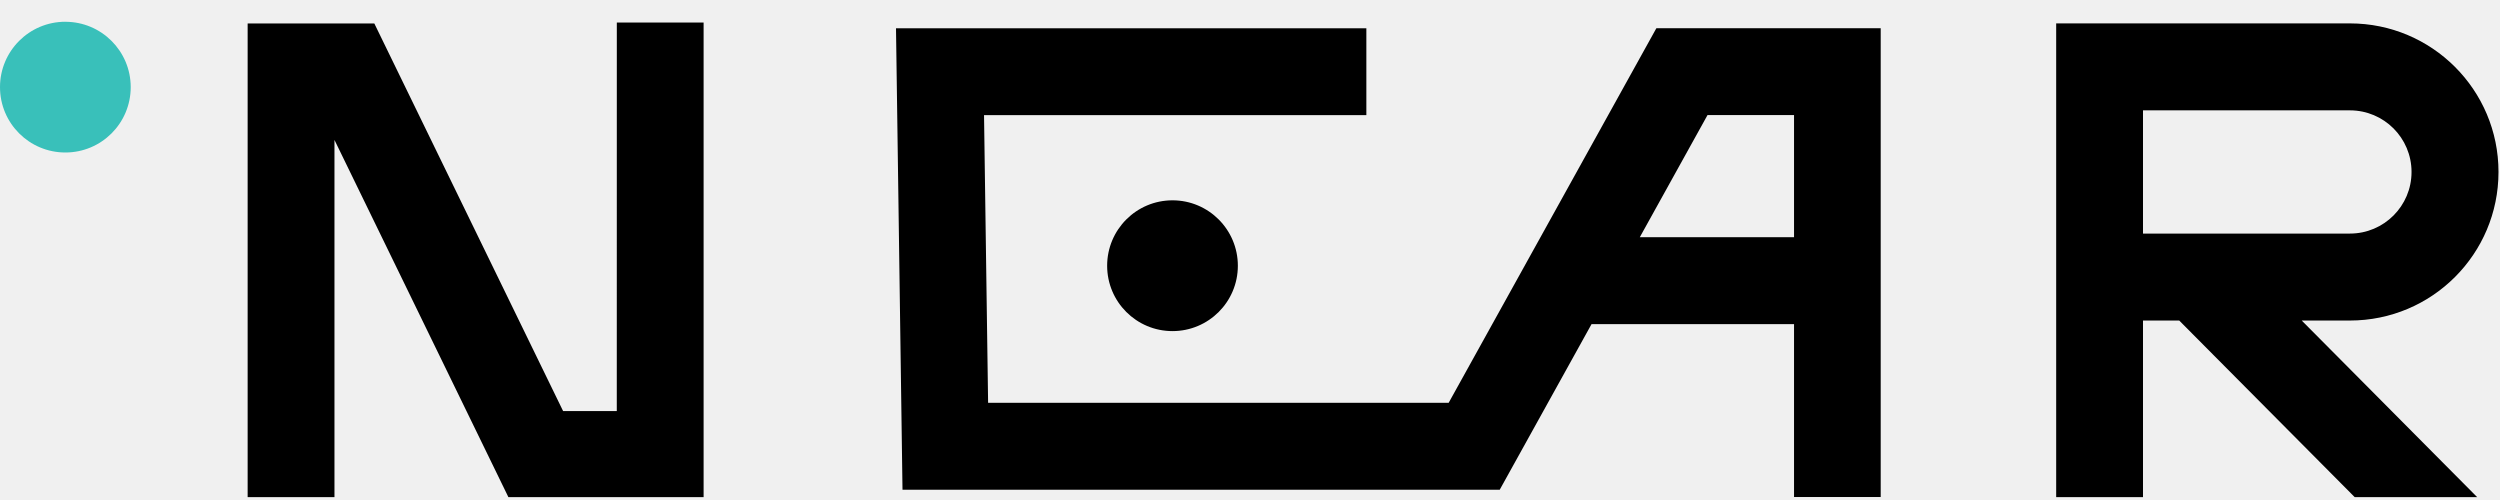
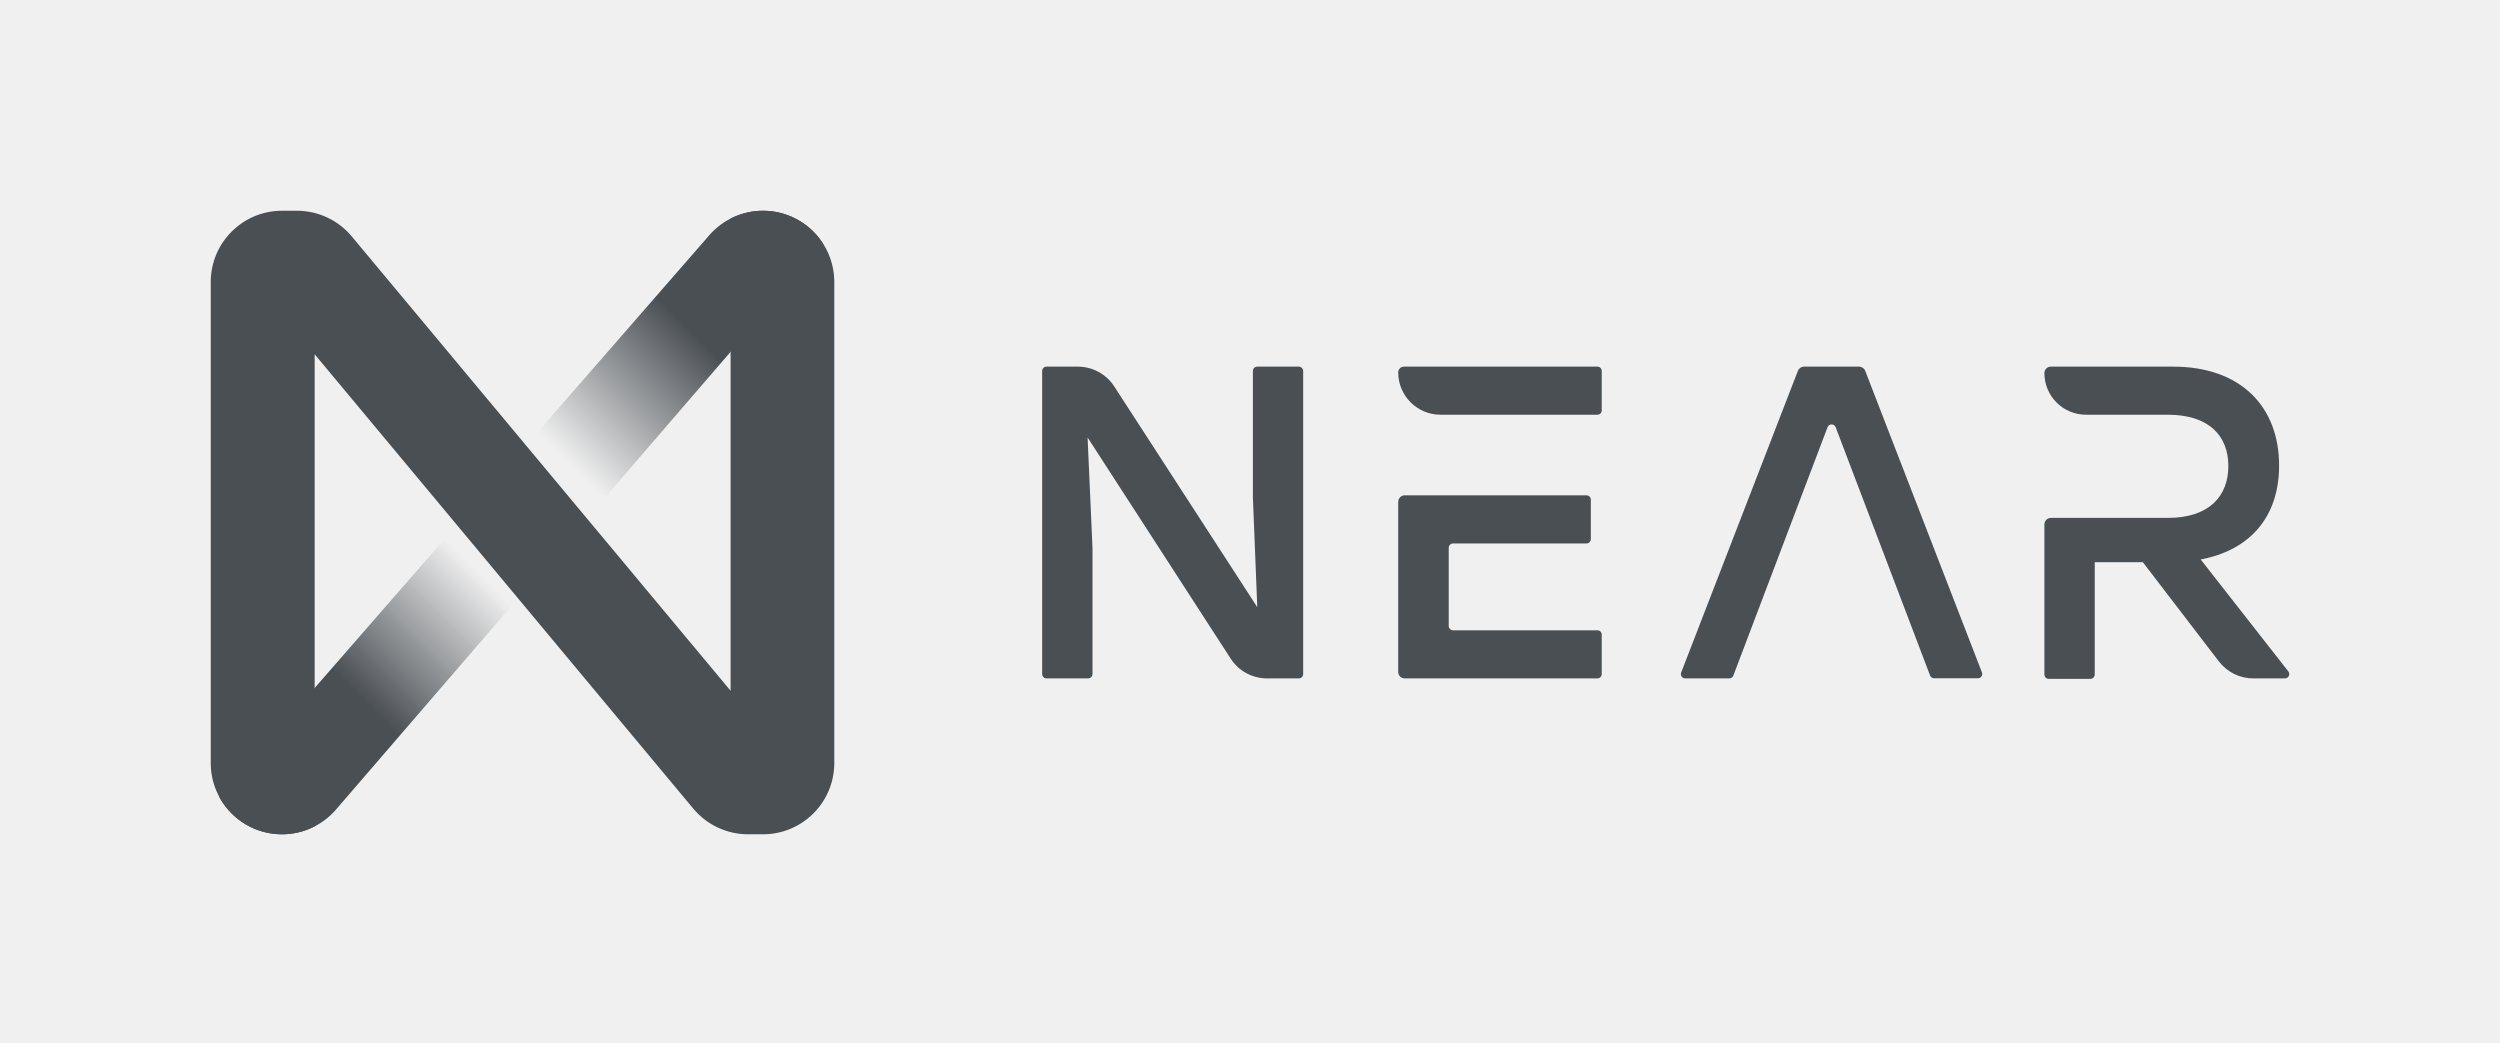
- <svg xmlns="http://www.w3.org/2000/svg" xmlns:xlink="http://www.w3.org/1999/xlink" width="70" height="14">
+ <svg xmlns="http://www.w3.org/2000/svg" id="Layer_1" data-name="Layer 1" viewBox="0 0 433 180.5">
  <defs>
-     <path id="a" d="M.057.258h27.577V13.39H.057z" />
+     <style>.cls-1{fill:url(#linear-gradient);}.cls-2{fill:#4a4f54;}</style>
+     <linearGradient id="linear-gradient" x1="40.11" y1="140.87" x2="140.87" y2="40.11" gradientUnits="userSpaceOnUse">
+       <stop offset="0.21" stop-color="#4a4f54" />
+       <stop offset="0.42" stop-color="#4a4f54" stop-opacity="0" />
+       <stop offset="0.59" stop-color="#4a4f54" stop-opacity="0" />
+       <stop offset="0.81" stop-color="#4a4f54" />
+     </linearGradient>
  </defs>
-   <g fill="none" fill-rule="evenodd">
-     <path d="M1.83.609C.818.609 0 1.429 0 2.44a1.83 1.83 0 1 0 3.66 0C3.66 1.43 2.84.61 1.83.61" fill="#39C0BA" />
-     <path d="M32.83 5.609c-1.011 0-1.83.82-1.83 1.832a1.83 1.83 0 1 0 3.66 0c0-1.012-.82-1.832-1.83-1.832M17.27 11.51h-1.503L10.481.657H6.934V13.92h2.431V3.918l4.87 10.002h5.466V.63h-2.43z" fill="#000" />
-     <g transform="translate(25.03 .529)">
-       <mask id="b" fill="#fff">
-         <use xlink:href="#a" />
-       </mask>
-       <path d="M25.203 2.692v3.42h-4.318l1.896-3.42h2.422zm-9.67 8.057H2.637l-.114-8.055h10.705V.26H.058L.24 13.184h16.722l2.571-4.637h5.67v4.844h2.43V.258H21.35l-5.817 10.491z" fill="#000" mask="url(#b)" />
-     </g>
-     <path d="M60.004 6.54V3.09h5.794a1.725 1.725 0 0 1 0 3.45h-5.794zm5.794 2.435a4.16 4.16 0 0 0 0-8.32h-8.225V13.92h2.431V8.975h1.014l4.914 4.945h3.429l-4.913-4.945h1.35z" fill="#000" />
-   </g>
+   <path class="cls-1" d="M48.84,144.5a12.32,12.32,0,0,0,9.35-4.28h0l84.42-97.93a12.32,12.32,0,0,0-10.45-5.79h0a12.31,12.31,0,0,0-9.31,4.24L38,138.09A12.34,12.34,0,0,0,48.84,144.5Z" />
+   <path class="cls-2" d="M48.84,144.5a12.38,12.38,0,0,0,5.66-1.37V61.36l65.58,78.7a12.37,12.37,0,0,0,9.49,4.44h2.59a12.35,12.35,0,0,0,12.34-12.34V48.84A12.35,12.35,0,0,0,132.16,36.5h0a12.45,12.45,0,0,0-5.62,1.35v81.79L60.92,40.94a12.37,12.37,0,0,0-9.49-4.44H48.84A12.35,12.35,0,0,0,36.5,48.84v83.32A12.35,12.35,0,0,0,48.84,144.5Z" />
+   <path class="cls-2" d="M225.71,64.25v52.5a.76.76,0,0,1-.75.75h-5.51a7.49,7.49,0,0,1-6.3-3.43l-24.78-38.3.85,19.13v21.85a.76.76,0,0,1-.75.75h-7.22a.76.76,0,0,1-.75-.75V64.25a.76.76,0,0,1,.75-.75h5.43a7.52,7.52,0,0,1,6.3,3.42l24.78,38.24L217,86.1V64.25a.75.75,0,0,1,.75-.75H225A.76.76,0,0,1,225.71,64.25Z" />
+   <path class="cls-2" d="M299.51,117.5h-7.64a.75.75,0,0,1-.7-1L311.4,64.22a1.14,1.14,0,0,1,1.05-.72H322a1.14,1.14,0,0,1,1.05.72l20.23,52.26a.75.75,0,0,1-.7,1H335a.76.76,0,0,1-.71-.48L317.94,74a.75.75,0,0,0-1.41,0l-16.31,43A.76.76,0,0,1,299.51,117.5Z" />
+   <path class="cls-2" d="M396.34,116.29,381.16,96.9c8.57-1.62,13.58-7.4,13.58-16.27,0-10.19-6.63-17.13-18.36-17.13H355.21a1.12,1.12,0,0,0-1.12,1.12h0a7.2,7.2,0,0,0,7.2,7.21h14.17c7.09,0,10.49,3.63,10.49,8.87s-3.32,9-10.49,9H355.21a1.13,1.13,0,0,0-1.12,1.13v26a.75.75,0,0,0,.75.75h7.22a.76.76,0,0,0,.75-.75V97.37h8.33l13.17,17.19a7.51,7.51,0,0,0,6,2.94h5.48A.75.75,0,0,0,396.34,116.29Z" />
+   <path class="cls-2" d="M276.67,63.5h-33.5a1,1,0,0,0-1,1h0a7.33,7.33,0,0,0,7.33,7.33h27.17a.74.74,0,0,0,.75-.75V64.25A.75.75,0,0,0,276.67,63.5Zm0,45.67h-25a.76.76,0,0,1-.75-.75V94.88a.75.75,0,0,1,.75-.75h23.11a.75.75,0,0,0,.75-.75V86.54a.75.75,0,0,0-.75-.75H243.29a1.13,1.13,0,0,0-1.12,1.13v29.45a1.12,1.12,0,0,0,1.12,1.13h33.38a.75.75,0,0,0,.75-.75v-6.83A.74.74,0,0,0,276.67,109.17Z" />
</svg>
